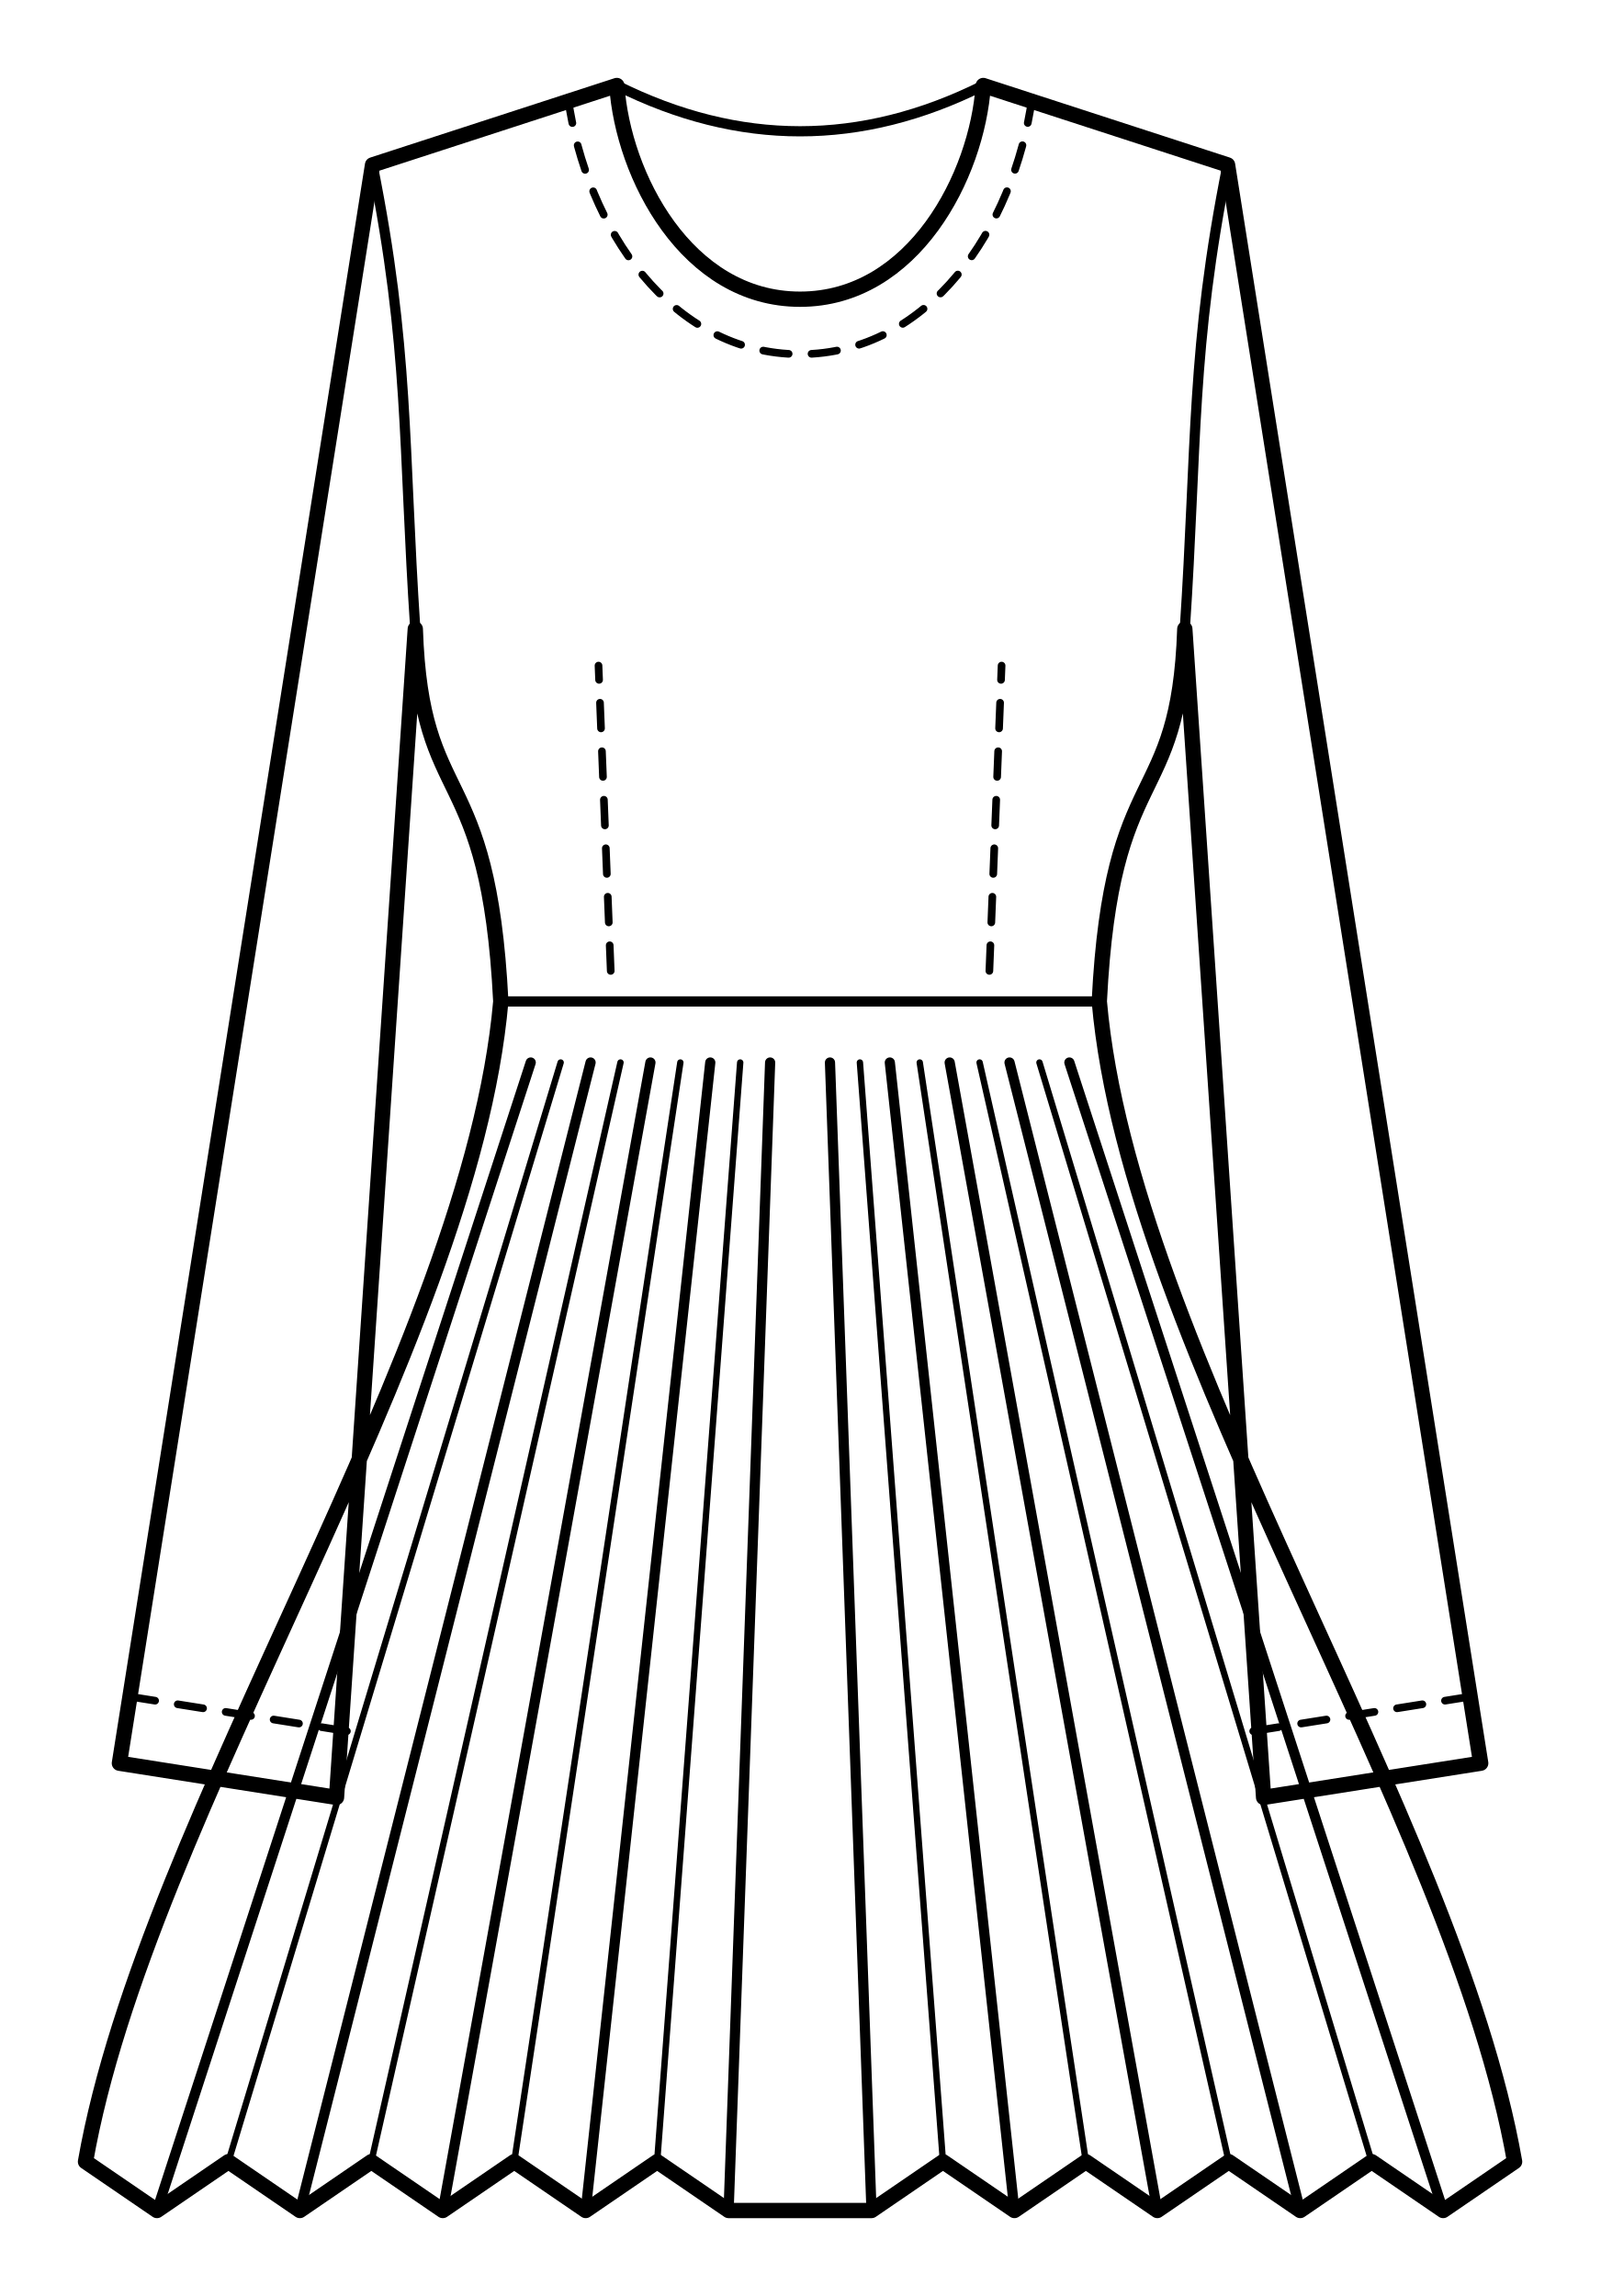
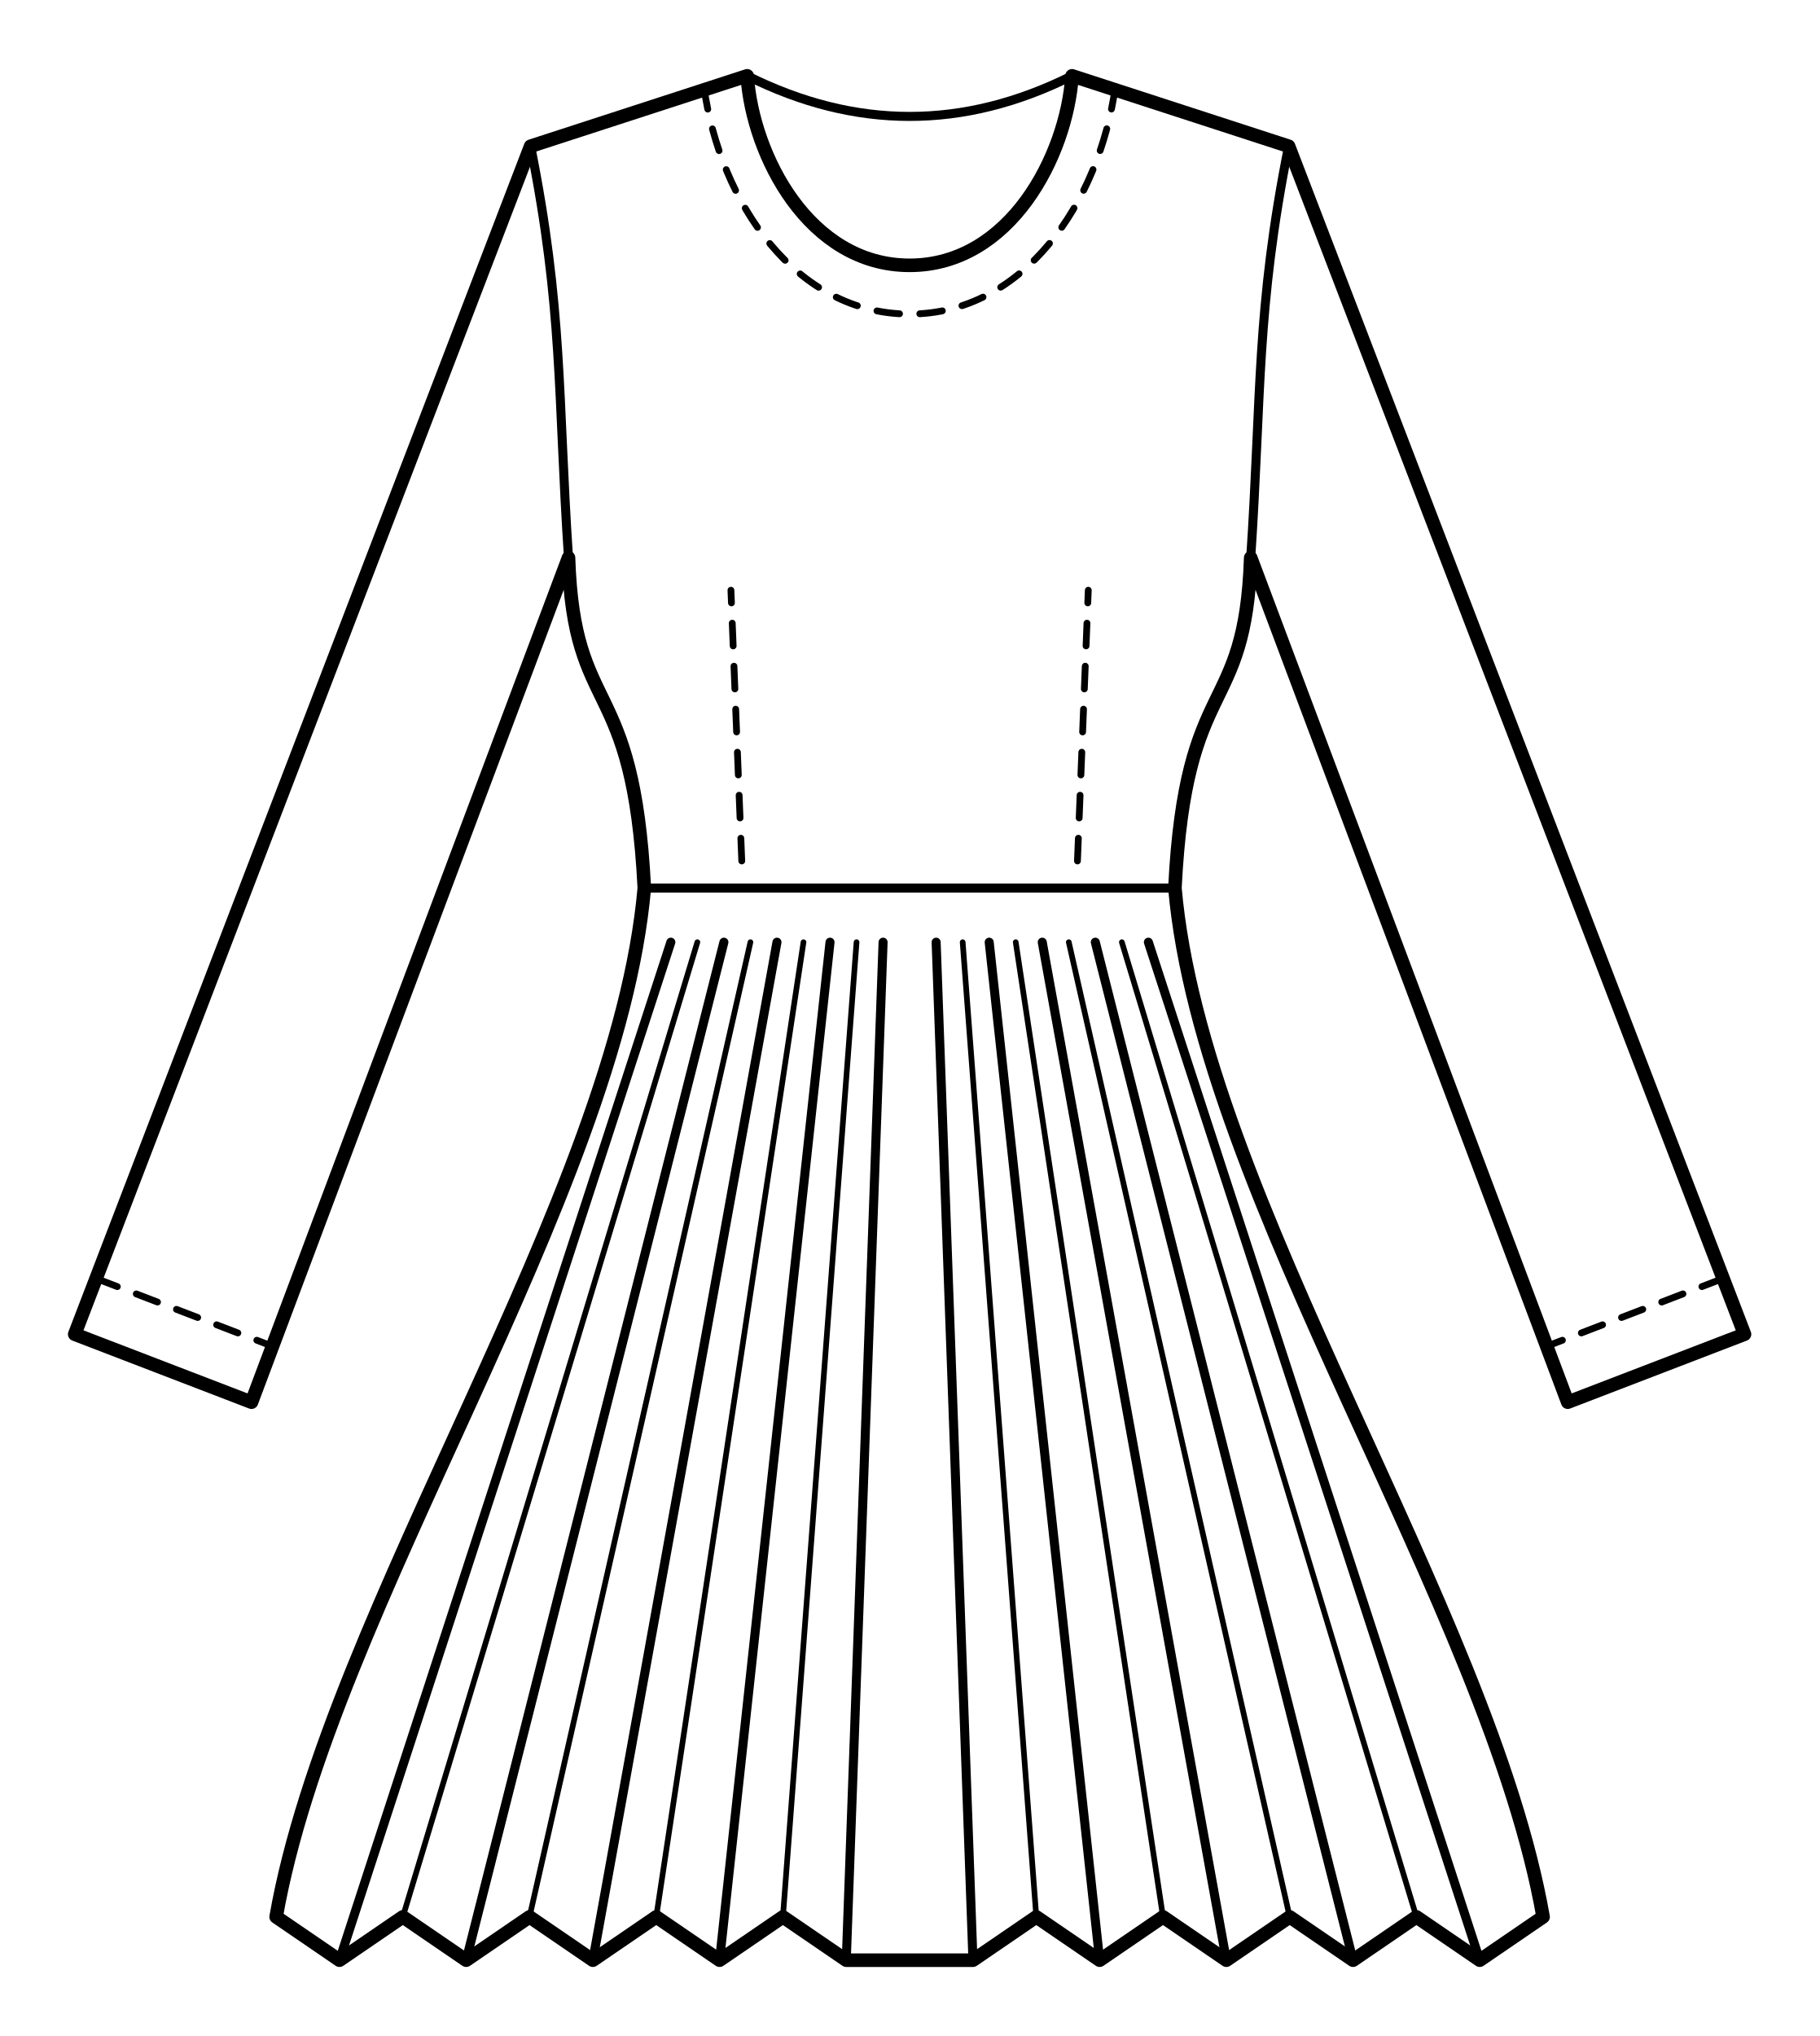
- <svg xmlns="http://www.w3.org/2000/svg" viewBox="238 32 524 752" width="524" height="752">
-   <path d="M500 130 C537.2 130 558 89.4 560 60 L640 86 L722.9 609.5 L651.8 620.7 C638.9 429.4 631.2 314.5 626 238 C624 298 602 280 598 360 C608 474 714 626 734 740 L710.6 756 L687.2 740 L663.8 756 L640.4 740 L617 756 L593.6 740 L570.2 756 L546.8 740 L523.4 756 L500 756 L476.6 756 L453.2 740 L429.8 756 L406.4 740 L383 756 L359.6 740 L336.2 756 L312.8 740 L289.4 756 L266 740 C286 626 392 474 402 360 C398 280 376 298 374 238 C368.8 314.5 361.1 429.4 348.2 620.7 L277.1 609.5 L360 86 L440 60 C442 89.4 462.8 130 500 130 Z" fill="none" stroke="#000" stroke-width="5.01" stroke-linejoin="round" stroke-linecap="round" />
+ <svg xmlns="http://www.w3.org/2000/svg" viewBox="164 32 672 752" width="672" height="752">
+   <path d="M500 130 C537.2 130 558 89.4 560 60 L640 86 L808.4 524.8 L743.1 549.9 C684.5 393.9 649.4 300.4 626 238 C624 298 602 280 598 360 C608 474 714 626 734 740 L710.6 756 L687.2 740 L663.8 756 L640.4 740 L617 756 L593.6 740 L570.2 756 L546.8 740 L523.4 756 L500 756 L476.6 756 L453.2 740 L429.8 756 L406.4 740 L383 756 L359.6 740 L336.2 756 L312.8 740 L289.4 756 L266 740 C286 626 392 474 402 360 C398 280 376 298 374 238 C350.6 300.4 315.5 393.9 256.9 549.9 L191.6 524.8 L360 86 L440 60 C442 89.4 462.8 130 500 130 Z" fill="none" stroke="#000" stroke-width="5.01" stroke-linejoin="round" stroke-linecap="round" />
  <path d="M640 86 C628 146 630 178 626 238 M360 86 C372 146 370 178 374 238" fill="none" stroke="#000" stroke-width="3.34" stroke-linejoin="round" stroke-linecap="round" />
-   <path d="M719.5 587.7 L648.4 599 M280.5 587.7 L351.6 599" fill="none" stroke="#000" stroke-width="2.51" stroke-linejoin="round" stroke-linecap="round" stroke-dasharray="8.4 7.5" />
+   <path d="M800.5 504.2 L735.2 529.3 M199.5 504.2 L264.8 529.3" fill="none" stroke="#000" stroke-width="2.51" stroke-linejoin="round" stroke-linecap="round" stroke-dasharray="8.4 7.5" />
  <path d="M402 360 L598 360" fill="none" stroke="#000" stroke-width="3.34" stroke-linejoin="round" stroke-linecap="round" />
  <path d="M440 60 Q500 90 560 60" fill="none" stroke="#000" stroke-width="3.34" stroke-linejoin="round" stroke-linecap="round" />
  <path d="M576 64 C570 107 542 148 500 148 C458 148 430 107 424 64" fill="none" stroke="#000" stroke-width="2.51" stroke-linejoin="round" stroke-linecap="round" stroke-dasharray="8.4 7.5" />
  <path d="M438 350 L434 250 M562 350 L566 250" fill="none" stroke="#000" stroke-width="2.51" stroke-linejoin="round" stroke-linecap="round" stroke-dasharray="8.4 7.5" />
  <path d="M710.6 756 L588.2 380 M289.4 756 L411.8 380" fill="none" stroke="#000" stroke-width="3.34" stroke-linejoin="round" stroke-linecap="round" />
  <path d="M687.2 740 L578.4 380 M312.8 740 L421.6 380" fill="none" stroke="#000" stroke-width="2.09" stroke-linejoin="round" stroke-linecap="round" />
  <path d="M663.8 756 L568.6 380 M336.2 756 L431.4 380" fill="none" stroke="#000" stroke-width="3.34" stroke-linejoin="round" stroke-linecap="round" />
  <path d="M640.4 740 L558.8 380 M359.6 740 L441.2 380" fill="none" stroke="#000" stroke-width="2.09" stroke-linejoin="round" stroke-linecap="round" />
  <path d="M617 756 L549 380 M383 756 L451 380" fill="none" stroke="#000" stroke-width="3.34" stroke-linejoin="round" stroke-linecap="round" />
  <path d="M593.6 740 L539.2 380 M406.4 740 L460.8 380" fill="none" stroke="#000" stroke-width="2.09" stroke-linejoin="round" stroke-linecap="round" />
  <path d="M570.2 756 L529.4 380 M429.8 756 L470.6 380" fill="none" stroke="#000" stroke-width="3.34" stroke-linejoin="round" stroke-linecap="round" />
  <path d="M546.8 740 L519.6 380 M453.2 740 L480.4 380" fill="none" stroke="#000" stroke-width="2.09" stroke-linejoin="round" stroke-linecap="round" />
  <path d="M523.4 756 L509.8 380 M476.6 756 L490.2 380" fill="none" stroke="#000" stroke-width="3.34" stroke-linejoin="round" stroke-linecap="round" />
</svg>
